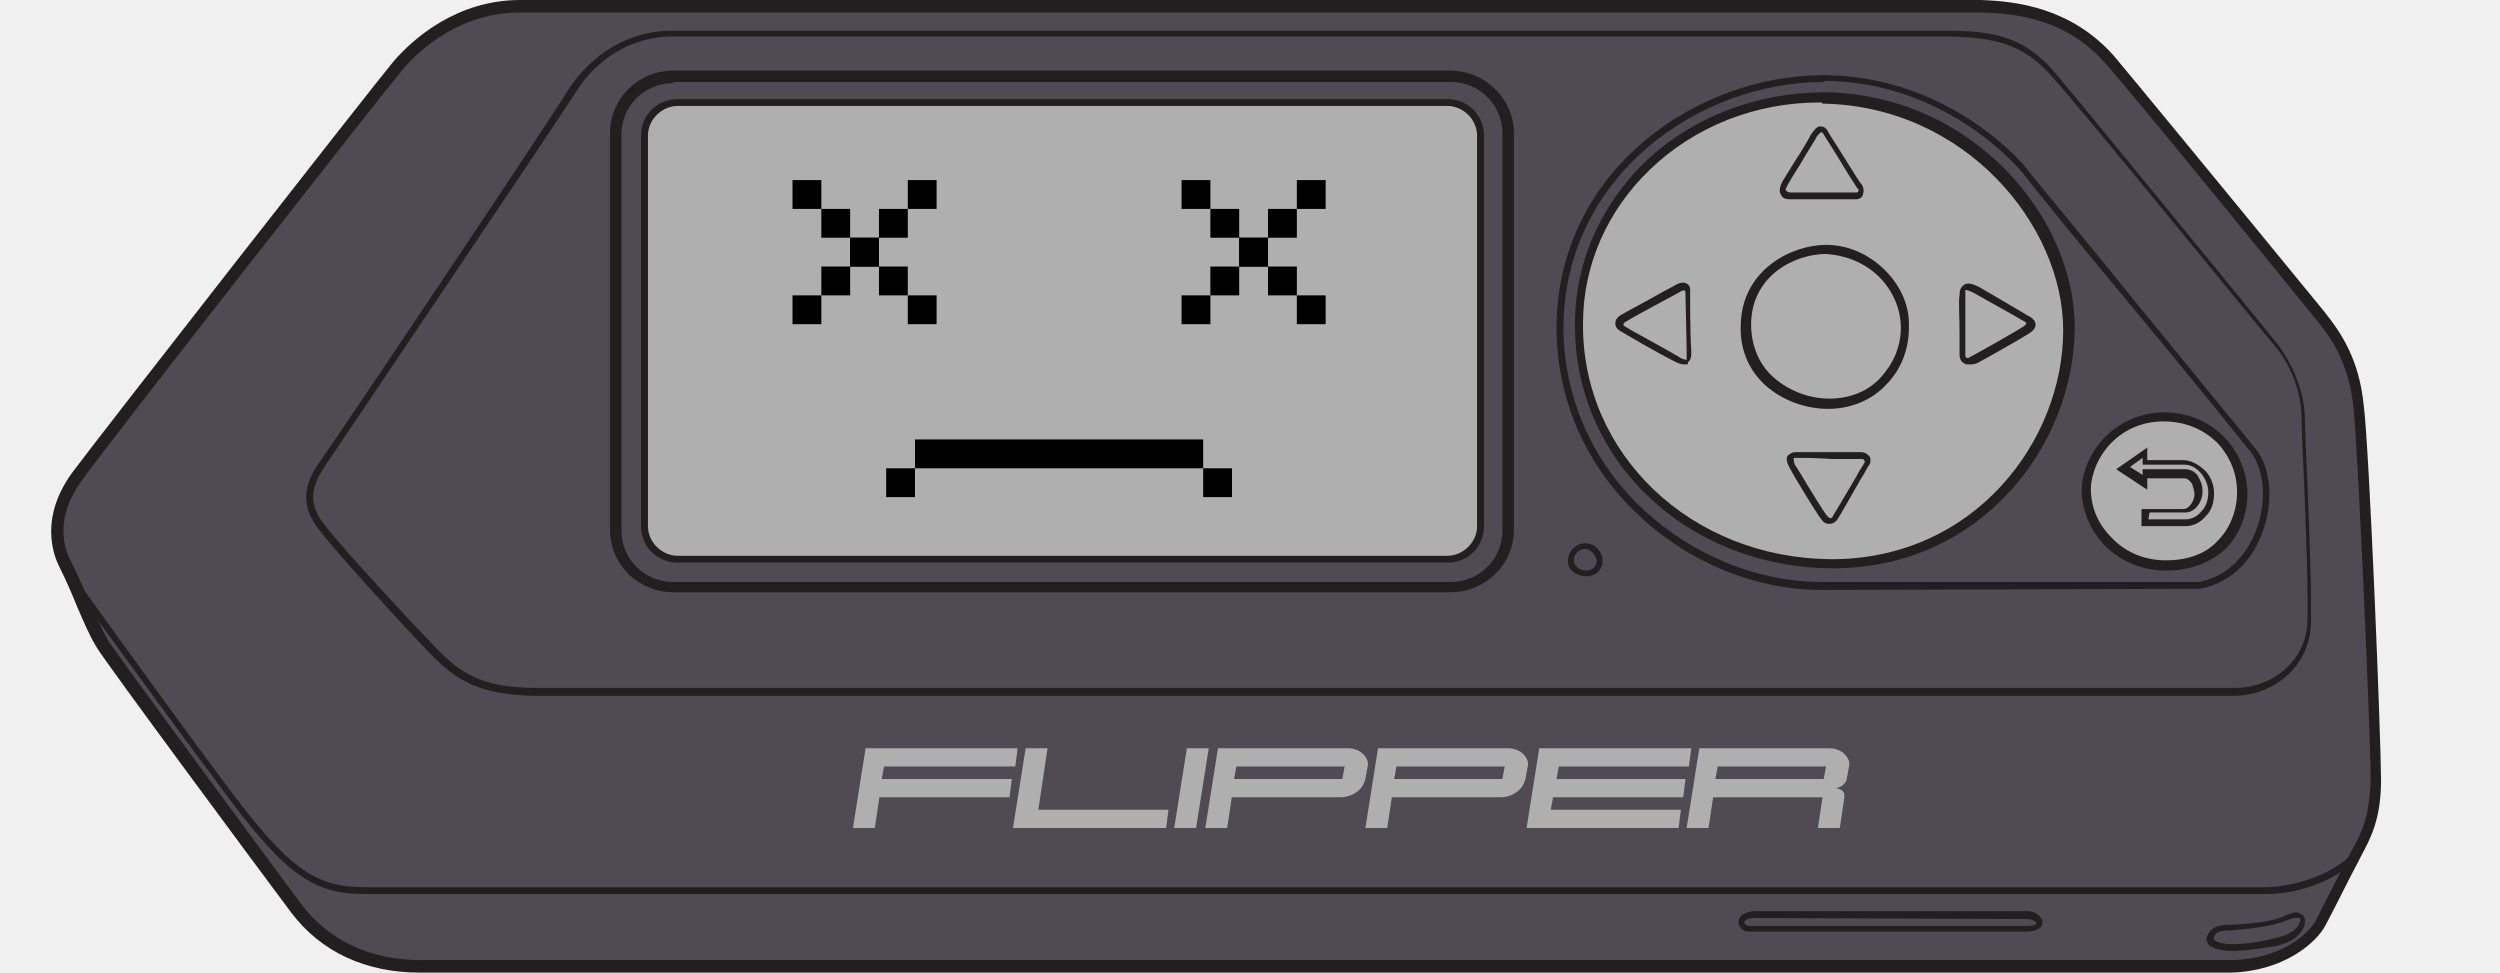
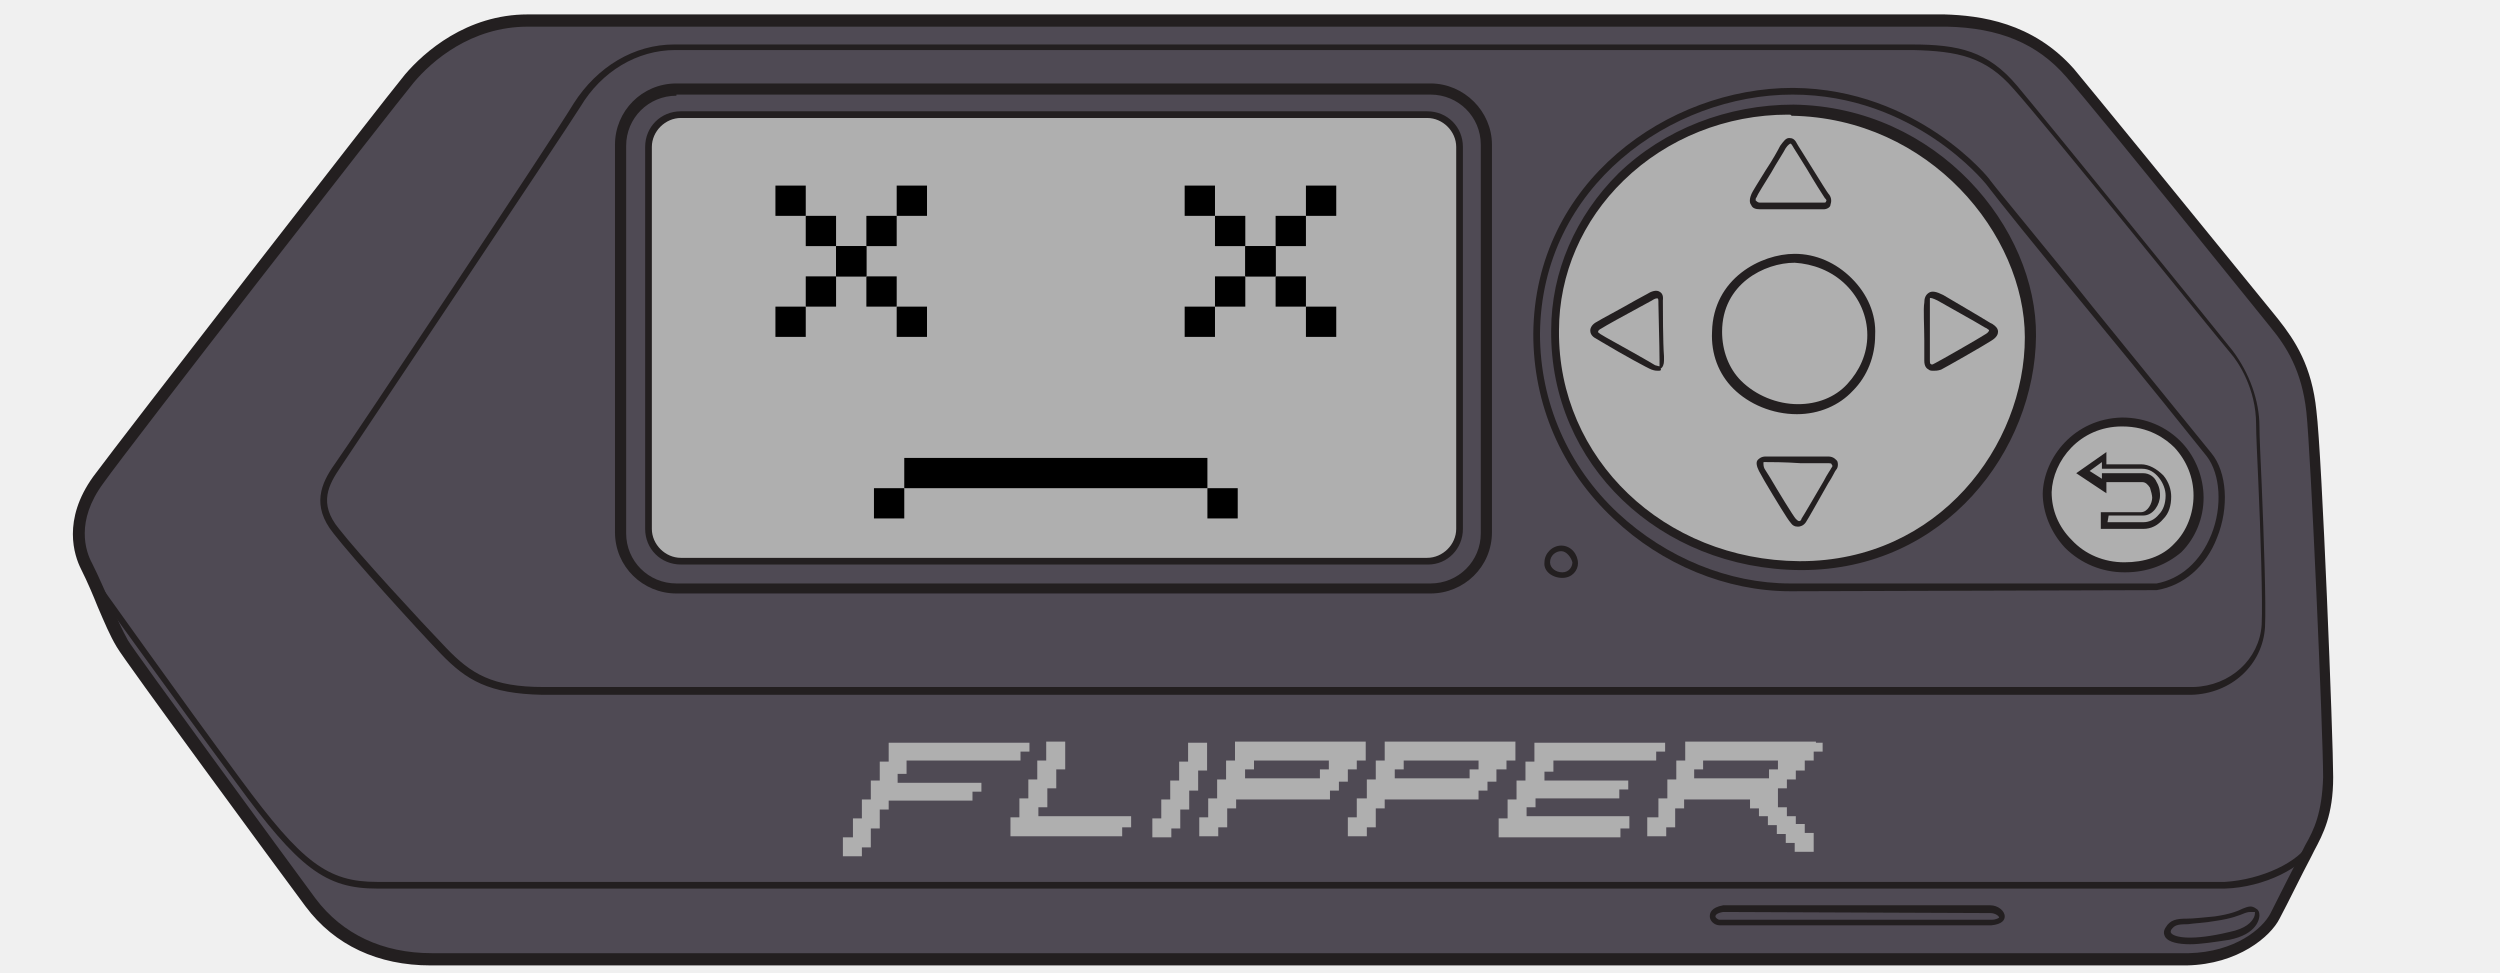
<svg xmlns="http://www.w3.org/2000/svg" width="347" height="135" viewBox="0 0 347 135" fill="none">
-   <path d="M72.354 0.948H274.864C281.097 1.106 287.491 2.529 292.605 8.377C297.72 14.226 319.617 41.1 321.855 43.945C324.093 46.791 326.49 50.427 327.13 56.434C327.769 62.441 329.527 102.751 329.527 108.284C329.527 114.133 327.769 116.504 326.49 119.191C325.212 121.562 323.294 125.514 322.015 127.886C320.736 130.257 316.421 133.893 309.548 134.051H58.449C51.096 134.051 45.023 131.363 41.027 125.989C37.031 120.772 15.134 90.895 14.175 89.314C12.576 86.785 11.298 82.833 9.06 78.407C7.622 75.561 6.982 71.135 10.658 66.076C14.494 61.018 51.895 12.962 55.252 9.168C58.609 5.216 64.363 0.79 72.354 0.948Z" fill="#4F4A54" />
-   <path d="M58.289 135C50.777 135 44.544 132.155 40.388 126.622C36.712 121.721 14.335 91.528 13.376 89.789C12.417 88.208 11.618 86.311 10.659 84.098C10.02 82.518 9.22 80.621 8.261 78.724C7.302 76.827 5.544 71.768 10.02 65.603C14.015 60.228 51.576 12.172 54.613 8.536C57.33 5.375 63.404 0 72.195 0H72.355H274.864C279.979 0.158 287.491 1.107 293.405 7.746C296.442 11.382 306.352 23.396 322.015 42.523L322.655 43.314C325.052 46.317 327.45 49.953 328.089 56.276C328.888 62.599 330.487 102.91 330.487 108.285C330.487 113.659 329.048 116.347 327.769 118.718C327.61 119.034 327.45 119.35 327.29 119.666C326.011 122.037 324.093 125.989 322.815 128.361C321.536 130.89 316.901 134.842 309.548 135H58.449H58.289ZM72.195 1.739C64.043 1.739 58.449 6.639 55.892 9.643C52.855 13.279 15.294 61.177 11.458 66.552C7.462 71.926 8.901 76.194 9.86 77.933C10.819 79.83 11.618 81.727 12.417 83.466C13.376 85.679 14.175 87.418 14.974 88.841C15.774 90.263 37.831 120.141 41.827 125.515C45.663 130.574 51.416 133.261 58.449 133.261H309.868C316.421 133.103 320.417 129.783 321.536 127.57C322.815 125.041 324.733 121.247 326.011 118.876C326.171 118.56 326.331 118.244 326.491 117.927C327.769 115.714 328.888 113.343 329.048 108.285C329.048 102.119 327.29 62.283 326.651 56.434C326.011 50.586 323.774 47.108 321.536 44.42L320.897 43.63C301.237 19.444 294.524 11.382 292.286 8.852C288.131 4.11 282.696 1.897 275.184 1.739H72.674C72.355 1.739 72.195 1.739 72.195 1.739Z" fill="#231F20" />
-   <path d="M50.617 124.091C43.265 124.091 39.429 121.246 30.478 109.073C21.847 97.534 9.859 80.935 9.699 80.777L10.499 80.303C10.659 80.461 22.486 97.059 31.117 108.599C39.908 120.455 43.584 123.143 50.617 123.143H314.982C320.257 122.826 325.691 120.297 327.13 117.452L327.929 117.926C326.331 121.088 320.576 123.933 314.982 124.091H50.617Z" fill="#231F20" />
-   <path d="M270.389 4.583C276.782 4.583 280.938 5.374 285.094 10.274C289.249 15.175 313.864 45.368 315.942 47.897C318.02 50.427 319.778 54.221 319.778 58.331C319.778 62.441 320.737 81.726 320.417 86.785C320.097 92.001 315.782 95.795 310.188 95.954H74.113C66.601 95.795 63.404 93.898 59.888 90.263C56.371 86.469 47.261 76.826 44.544 73.348C41.507 69.554 42.945 66.709 44.703 64.021C46.781 61.492 76.351 17.388 79.228 12.804C81.945 8.377 87.059 4.583 93.293 4.583H270.389Z" fill="#4F4A54" />
-   <path d="M74.272 96.585C66.6 96.427 63.404 94.53 59.727 90.736C56.051 86.942 47.1 77.141 44.383 73.663C41.187 69.711 42.625 66.55 44.543 63.862C46.621 61.017 76.19 16.913 78.748 12.645C82.104 7.428 87.379 4.266 93.133 4.266H270.229C276.942 4.266 281.097 5.215 285.253 10.115C289.409 15.016 314.343 45.525 316.101 47.738C318.499 50.9 319.937 54.852 319.937 58.488C319.937 59.91 320.097 63.072 320.257 66.708C320.576 74.296 320.896 83.622 320.736 86.942C320.417 92.317 315.941 96.427 310.187 96.585H74.272ZM93.293 5.057C87.858 5.057 82.743 8.06 79.707 13.119C76.99 17.387 47.26 61.491 45.342 64.337C43.744 66.708 42.146 69.395 45.182 73.031C47.9 76.509 56.85 86.152 60.527 89.945C64.043 93.581 67.08 95.478 74.432 95.478H310.507C315.781 95.32 319.937 91.526 320.257 86.626C320.417 83.306 320.097 73.505 319.777 66.392C319.617 62.756 319.458 59.594 319.458 58.172C319.458 53.113 316.9 49.319 315.781 48.054C313.863 45.841 289.089 15.332 284.774 10.589C280.778 6.005 276.782 5.215 270.389 5.057H93.293Z" fill="#231F20" />
-   <path d="M312.746 62.596C316.742 67.655 314.024 79.985 305.233 81.408H252.808C234.747 81.25 216.366 66.548 216.526 45.524C216.685 24.499 235.066 11.062 253.287 11.062C269.91 11.22 280.14 22.602 281.099 24.025C284.135 27.977 309.229 58.17 312.746 62.596Z" fill="#4F4A54" />
-   <path d="M252.808 81.884C243.697 81.884 234.427 78.09 227.554 71.609C220.042 64.653 216.046 55.327 216.046 45.367C216.206 23.711 235.386 10.432 253.127 10.432H253.287C271.029 10.59 281.418 23.394 281.418 23.552C282.856 25.449 289.41 33.195 296.123 41.574C303.475 50.584 311.147 59.911 313.065 62.282C315.303 64.969 315.622 70.028 313.864 74.296C312.266 78.406 309.069 81.094 305.233 81.726L252.808 81.884ZM253.127 11.38C235.865 11.38 217.165 24.343 217.005 45.367C217.005 55.01 221.001 64.179 228.193 70.818C235.066 77.141 244.017 80.777 252.808 80.777H305.233C308.59 80.145 311.467 77.774 313.065 73.822C314.663 69.87 314.344 65.285 312.426 62.756C310.508 60.385 302.996 51.058 295.483 42.048C288.611 33.828 282.217 25.924 280.779 24.027C280.619 23.869 270.549 11.38 253.287 11.222C253.127 11.38 253.127 11.38 253.127 11.38Z" fill="#231F20" />
-   <path d="M243.218 126.939H281.418C282.856 126.939 284.295 128.678 281.578 128.836H242.738C241.619 128.836 240.66 127.413 243.218 126.939Z" fill="#4F4A54" />
-   <path d="M242.738 129.309C241.939 129.309 241.299 128.676 241.299 128.044C241.299 127.57 241.459 126.78 243.217 126.463H281.418C282.536 126.463 283.495 127.254 283.495 128.044C283.495 128.518 283.176 129.151 281.577 129.309H242.738ZM243.217 127.412C242.258 127.57 242.098 127.886 242.098 128.044C242.098 128.202 242.418 128.518 242.738 128.518H281.577C282.377 128.518 282.696 128.202 282.696 128.202C282.696 128.044 282.217 127.57 281.418 127.57L243.217 127.412Z" fill="#231F20" />
-   <path d="M319.298 127.094C319.777 127.252 319.777 129.782 315.462 130.73C308.908 132.311 305.872 131.204 306.831 129.624C307.79 128.043 308.908 128.991 313.544 128.201C318.179 127.41 318.179 126.462 319.298 127.094Z" fill="#4F4A54" />
-   <path d="M310.028 131.996C308.27 131.996 306.991 131.68 306.511 131.047C306.192 130.573 306.192 130.099 306.511 129.625C307.151 128.518 308.11 128.36 309.548 128.36C310.507 128.36 311.786 128.202 313.544 128.044C315.782 127.728 316.901 127.253 317.54 126.937C318.339 126.621 318.819 126.463 319.458 126.937C319.778 127.095 319.938 127.411 319.938 127.886C319.938 128.36 319.618 130.573 315.622 131.363C313.544 131.68 311.466 131.996 310.028 131.996ZM318.659 127.411C318.499 127.411 318.339 127.411 317.86 127.57C317.061 127.886 315.942 128.36 313.704 128.676C311.946 128.992 310.667 128.992 309.708 129.15C308.11 129.15 307.79 129.308 307.311 129.941C307.151 130.257 307.311 130.415 307.311 130.415C307.79 131.047 310.348 131.522 315.622 130.257C318.02 129.783 318.819 128.834 319.138 128.202C319.298 127.886 319.298 127.57 319.298 127.411C318.979 127.411 318.819 127.411 318.659 127.411Z" fill="#231F20" />
-   <path d="M253.127 13.594C272.626 13.91 287.171 29.876 287.171 45.842C287.011 62.598 273.585 78.406 254.086 78.406C234.586 78.248 218.922 63.863 219.082 45.051C219.242 27.03 235.065 13.277 253.127 13.594Z" fill="#AFAFAF" />
-   <path d="M254.405 78.88H254.246C234.106 78.722 218.443 63.863 218.603 44.893C218.603 36.515 222.119 28.611 228.193 22.604C234.746 16.281 243.856 12.803 253.287 12.803C273.905 13.119 288.13 30.35 287.971 45.684C287.811 61.808 275.024 78.88 254.405 78.88ZM252.487 14.226C243.696 14.226 235.225 17.545 228.992 23.552C223.078 29.243 219.721 36.831 219.721 44.893C219.562 63.072 234.746 77.457 254.086 77.616H254.246C274.065 77.616 286.372 61.175 286.372 45.842C286.372 31.298 272.786 14.7 252.967 14.384C252.967 14.226 252.807 14.226 252.487 14.226Z" fill="#231F20" />
-   <path d="M300.118 57.703C306.991 57.703 311.147 63.235 311.147 68.294C311.147 73.195 307.63 78.411 300.598 78.411C293.885 78.253 289.569 72.878 289.569 67.82C289.729 62.761 294.044 57.861 300.118 57.703Z" fill="#AFAFAF" />
-   <path d="M300.758 79.2H300.598C297.401 79.2 294.364 77.935 292.127 75.722C290.049 73.509 288.93 70.664 288.93 67.976C289.09 62.918 293.405 57.385 300.278 57.227C303.635 57.227 306.672 58.491 308.909 60.863C310.827 62.918 311.946 65.763 311.946 68.609C311.946 71.454 310.827 74.299 308.749 76.354C306.672 78.093 303.954 79.2 300.758 79.2ZM300.278 58.491C294.205 58.491 290.369 63.392 290.209 67.818C290.209 70.347 291.168 72.719 293.086 74.616C295.004 76.671 297.721 77.777 300.598 77.777C303.475 77.777 306.032 76.987 307.79 75.09C309.549 73.351 310.508 70.822 310.508 68.292C310.508 65.763 309.549 63.392 307.79 61.495C306.512 60.23 304.114 58.491 300.278 58.491Z" fill="#231F20" />
-   <path d="M253.926 72.717C253.446 72.717 253.127 72.559 252.807 72.085C252.487 71.768 250.729 68.923 249.131 66.236L248.332 64.813C248.012 64.18 247.852 63.548 248.172 63.232C248.332 63.074 248.651 62.758 249.291 62.758C249.93 62.758 252.168 62.758 254.245 62.758C256.004 62.758 257.762 62.758 258.241 62.758C259.04 62.758 259.36 63.232 259.52 63.39C259.68 63.706 259.68 64.339 259.36 64.655C259.2 64.813 258.881 65.603 258.241 66.552C256.803 69.081 255.364 71.61 255.045 72.085C254.725 72.559 254.245 72.717 253.926 72.717ZM249.131 63.548C248.971 63.548 248.971 63.548 248.971 63.706C248.971 63.864 248.971 64.18 249.131 64.497L249.93 65.761C251.049 67.658 253.286 71.294 253.606 71.61C253.766 71.768 253.926 71.926 254.086 71.926C254.245 71.926 254.405 71.768 254.405 71.61C254.725 71.136 256.483 68.132 257.602 66.236C258.081 65.287 258.561 64.655 258.721 64.339C258.881 64.18 258.881 64.022 258.721 63.864C258.721 63.706 258.401 63.706 258.241 63.706C257.762 63.706 256.163 63.706 254.245 63.706C252.008 63.548 249.93 63.548 249.131 63.548Z" fill="#231F20" />
-   <path d="M233.946 50.584C233.627 50.584 233.467 50.584 232.987 50.426C232.508 50.268 228.992 48.371 225.795 46.474L224.996 46C224.356 45.684 224.197 45.21 224.197 44.894C224.197 44.419 224.516 43.945 225.156 43.629C225.635 43.313 228.672 41.732 230.59 40.625L232.348 39.677C232.828 39.361 233.627 39.044 234.106 39.361C234.746 39.677 234.586 40.467 234.586 40.625C234.586 41.574 234.586 46.632 234.746 48.529V49.162C234.746 49.636 234.586 50.11 234.266 50.268C234.426 50.584 234.106 50.584 233.946 50.584ZM233.787 40.309C233.627 40.309 233.467 40.309 232.987 40.625L231.229 41.574C229.151 42.68 226.274 44.261 225.795 44.577C225.475 44.735 225.315 44.894 225.315 45.052C225.315 45.21 225.475 45.21 225.635 45.368L226.434 45.842C228.192 46.79 232.987 49.478 233.467 49.794C233.946 49.952 234.106 49.952 234.106 49.952C234.106 49.952 234.106 49.794 234.106 49.636V49.004C234.106 47.107 233.946 42.048 233.946 41.1H234.426H233.946C233.946 40.467 233.946 40.309 233.787 40.309Z" fill="#231F20" />
-   <path d="M273.266 50.587C273.106 50.587 272.786 50.587 272.627 50.428C272.307 50.27 271.987 49.954 271.987 49.164C271.987 48.69 271.987 47.583 271.987 46.318C271.987 44.263 271.827 41.734 271.987 40.944C271.987 40.311 272.147 39.837 272.627 39.521C273.106 39.205 273.745 39.363 274.704 39.837C275.504 40.311 280.139 42.999 281.418 43.789L281.737 43.947C282.217 44.263 282.536 44.58 282.536 45.054C282.536 45.37 282.377 45.844 281.577 46.318C280.618 46.951 275.024 50.112 274.385 50.428C273.905 50.587 273.586 50.587 273.266 50.587ZM272.786 40.944C272.786 41.892 272.786 44.263 272.786 46.318C272.786 47.583 272.786 48.69 272.786 49.164C272.786 49.322 272.786 49.638 272.946 49.638C273.106 49.796 273.266 49.638 273.586 49.48C274.225 49.164 279.819 46.002 280.778 45.37C281.098 45.212 281.258 44.896 281.258 44.896C281.258 44.738 281.098 44.738 280.938 44.58L280.618 44.421C279.34 43.631 274.704 41.102 273.905 40.627C273.266 40.311 272.786 40.153 272.786 40.311C272.786 40.311 272.786 40.627 272.786 40.944Z" fill="#231F20" />
-   <path d="M257.602 27.662C257.123 27.662 251.209 27.662 249.291 27.662H248.492C247.852 27.662 247.373 27.504 247.213 27.03C247.053 26.872 246.893 26.398 247.213 25.607C247.373 25.133 248.332 23.71 249.291 22.13C250.25 20.707 251.049 19.284 251.369 18.652C251.848 18.019 252.168 17.545 252.647 17.545C253.127 17.545 253.447 17.703 253.766 18.336C253.926 18.652 254.885 20.074 255.844 21.655C256.963 23.394 258.082 25.291 258.401 25.607C258.721 26.081 258.721 26.556 258.561 27.03C258.561 27.346 258.082 27.662 257.602 27.662ZM248.492 26.714H249.291C252.967 26.714 257.283 26.714 257.602 26.714C257.762 26.714 257.922 26.714 257.922 26.556C258.082 26.398 257.922 26.239 257.762 26.081C257.442 25.607 256.324 23.868 255.205 21.971C254.246 20.391 253.287 18.968 253.127 18.652C252.967 18.336 252.807 18.336 252.807 18.336C252.807 18.336 252.488 18.494 252.168 18.968C251.848 19.6 250.889 21.023 250.09 22.446C249.131 24.026 248.172 25.449 248.012 25.923C247.852 26.081 247.852 26.239 247.852 26.398C248.172 26.714 248.332 26.714 248.492 26.714Z" fill="#231F20" />
-   <path d="M303.315 73.031H297.241V70.66H302.995C303.954 70.66 304.593 69.395 304.593 68.605C304.593 68.289 304.434 67.656 304.274 67.182C303.954 66.708 303.634 66.392 303.155 66.392H298.04V67.972L293.725 65.127L298.04 62.123V63.862H302.995C304.114 63.862 305.233 64.495 306.192 65.443C306.991 66.392 307.311 67.498 307.311 68.447C307.311 69.711 306.991 70.818 306.192 71.608C305.393 72.557 304.434 73.031 303.315 73.031ZM298.2 72.083H303.315C304.114 72.083 304.913 71.766 305.552 70.976C306.192 70.344 306.511 69.395 306.511 68.289C306.511 67.498 306.192 66.55 305.552 65.759C304.913 64.969 304.114 64.495 303.155 64.495H297.401V63.546L295.643 64.811L297.401 65.918V65.127H303.315C304.114 65.127 304.913 65.601 305.233 66.392C305.712 67.182 305.712 67.972 305.712 68.289C305.712 69.553 304.753 71.134 303.315 71.134H298.36L298.2 72.083Z" fill="#231F20" />
-   <path d="M220.041 75.719C221.16 75.719 222.119 76.826 222.119 77.775C222.119 78.565 221.479 79.671 220.201 79.513C218.922 79.355 217.963 78.723 217.963 77.616C217.963 76.668 218.762 75.719 220.041 75.719Z" fill="#4F4A54" />
-   <path d="M220.201 79.987C218.763 79.987 217.484 79.038 217.644 77.773C217.644 76.509 218.763 75.402 220.041 75.402C221.48 75.402 222.439 76.667 222.439 77.932C222.439 78.88 221.64 79.987 220.201 79.987ZM220.041 76.193C219.242 76.193 218.443 76.825 218.443 77.773C218.443 78.564 219.242 79.196 220.201 79.196C221.16 79.196 221.64 78.406 221.64 77.773C221.48 77.141 220.84 76.193 220.041 76.193Z" fill="#231F20" />
-   <path d="M253.766 56.751C250.25 56.751 246.893 55.328 244.655 53.115C242.578 51.06 241.459 48.215 241.619 45.053C241.778 37.465 248.651 33.988 253.446 33.988C256.483 33.988 259.36 35.252 261.598 37.465C263.835 39.679 265.114 42.524 264.954 45.528C264.954 48.531 263.835 51.377 261.758 53.432C259.84 55.487 256.963 56.751 253.766 56.751ZM253.446 35.252C249.131 35.252 243.057 38.256 243.057 45.053C243.057 47.741 244.016 50.27 245.774 52.009C247.852 54.064 250.889 55.328 253.926 55.328C256.643 55.328 259.2 54.38 260.958 52.483C262.717 50.586 263.835 48.215 263.835 45.528C263.835 42.84 262.717 40.311 260.799 38.414C258.721 36.359 256.004 35.41 253.446 35.252Z" fill="#231F20" />
-   <path d="M201.341 81.41H93.453C89.137 81.41 85.461 77.933 85.461 73.506V18.495C85.461 14.226 88.977 10.591 93.453 10.591H201.341C205.656 10.591 209.332 14.068 209.332 18.495V73.506C209.332 77.933 205.816 81.41 201.341 81.41Z" fill="#4F4A54" />
-   <path d="M201.34 82.202H93.452C88.657 82.202 84.662 78.408 84.662 73.508V18.496C84.662 13.754 88.498 9.802 93.452 9.802H201.34C206.135 9.802 210.131 13.754 210.131 18.496V73.508C210.131 78.408 206.135 82.202 201.34 82.202ZM93.452 11.54C89.457 11.54 86.26 14.702 86.26 18.654V73.666C86.26 77.618 89.457 80.779 93.452 80.779H201.34C205.336 80.779 208.533 77.618 208.533 73.666V18.496C208.533 14.544 205.336 11.382 201.34 11.382H93.452V11.54Z" fill="#231F20" />
-   <path d="M201.021 77.62H94.092C91.535 77.62 89.457 75.565 89.457 73.036V18.815C89.457 16.285 91.535 14.23 94.092 14.23H200.861C203.419 14.23 205.497 16.285 205.497 18.815V73.036C205.656 75.565 203.579 77.62 201.021 77.62Z" fill="#AFAFAF" />
-   <rect x="122.001" y="32.997" width="4" height="4" transform="rotate(90 122.001 32.9968)" fill="black" />
-   <rect x="114.001" y="24.997" width="4" height="4" transform="rotate(90 114.001 24.9968)" fill="black" />
-   <rect x="126.001" y="36.997" width="4" height="4" transform="rotate(90 126.001 36.9968)" fill="black" />
-   <rect x="122.001" y="28.997" width="4" height="4" fill="black" />
-   <rect x="127.001" y="60.997" width="40" height="4" fill="black" />
-   <rect x="123.001" y="64.997" width="4" height="4" fill="black" />
-   <rect x="167.001" y="64.997" width="4" height="4" fill="black" />
-   <rect x="114.001" y="36.997" width="4" height="4" fill="black" />
-   <rect x="126.001" y="24.997" width="4" height="4" fill="black" />
-   <rect x="118.001" y="32.997" width="4" height="4" fill="black" />
-   <rect x="130.001" y="40.997" width="4" height="4" transform="rotate(90 130.001 40.9968)" fill="black" />
-   <rect x="114.001" y="40.997" width="4" height="4" transform="rotate(90 114.001 40.9968)" fill="black" />
-   <rect x="118.001" y="28.997" width="4" height="4" transform="rotate(90 118.001 28.9968)" fill="black" />
-   <rect x="176.001" y="32.997" width="4" height="4" transform="rotate(90 176.001 32.9968)" fill="black" />
-   <rect x="168.001" y="24.997" width="4" height="4" transform="rotate(90 168.001 24.9968)" fill="black" />
-   <rect x="180.001" y="36.997" width="4" height="4" transform="rotate(90 180.001 36.9968)" fill="black" />
-   <rect x="176.001" y="28.997" width="4" height="4" fill="black" />
-   <rect x="168.001" y="36.997" width="4" height="4" fill="black" />
-   <rect x="180.001" y="24.997" width="4" height="4" fill="black" />
-   <rect x="172.001" y="32.997" width="4" height="4" fill="black" />
-   <rect x="184.001" y="40.997" width="4" height="4" transform="rotate(90 184.001 40.9968)" fill="black" />
-   <rect x="168.001" y="40.997" width="4" height="4" transform="rotate(90 168.001 40.9968)" fill="black" />
-   <rect x="172.001" y="28.997" width="4" height="4" transform="rotate(90 172.001 28.9968)" fill="black" />
-   <path d="M201.021 78.093H94.092C91.215 78.093 88.978 75.88 88.978 73.034V18.813C88.978 15.968 91.215 13.755 94.092 13.755H200.861C203.738 13.755 205.976 15.968 205.976 18.813V73.034C205.976 75.88 203.738 78.093 201.021 78.093ZM94.092 14.703C91.855 14.703 89.936 16.6 89.936 18.813V73.034C89.936 75.248 91.855 77.145 94.092 77.145H200.861C203.099 77.145 205.017 75.248 205.017 73.034V18.813C205.017 16.6 203.099 14.703 200.861 14.703H94.092Z" fill="#231F20" />
-   <path d="M122.063 110.656L121.424 114.924H118.387L120.145 103.859H141.243L140.923 106.388H122.702L122.383 108.127H140.444L140.124 110.656H122.063Z" fill="#AFAFAF" />
-   <path d="M145.398 103.859L144.12 112.395H162.181L161.861 114.924H140.603L142.362 103.859H145.398Z" fill="#AFAFAF" />
-   <path d="M167.775 103.859L166.017 114.924H162.98L164.739 103.859H167.775Z" fill="#AFAFAF" />
-   <path d="M170.972 110.656L170.332 114.924H167.296L169.054 103.859H187.115C187.914 103.859 188.713 104.175 189.193 104.649C189.672 105.124 189.992 105.756 189.832 106.388L189.512 108.127C189.353 108.759 189.033 109.392 188.394 109.866C187.754 110.34 186.955 110.656 186.156 110.656H170.972ZM171.611 106.388L171.291 108.127H186.316L186.635 106.388H171.611Z" fill="#AFAFAF" />
-   <path d="M193.189 110.656L192.55 114.924H189.513L191.271 103.859H209.333C210.132 103.859 210.931 104.175 211.41 104.649C211.89 105.124 212.21 105.756 212.05 106.388L211.73 108.127C211.57 108.759 211.251 109.392 210.611 109.866C209.972 110.34 209.173 110.656 208.374 110.656H193.189ZM193.829 106.388L193.509 108.127H208.533L208.853 106.388H193.829Z" fill="#AFAFAF" />
-   <path d="M233.307 112.395L232.987 114.924H211.889L213.647 103.859H234.746L234.426 106.388H216.365L216.045 108.127H233.946L233.627 110.656H215.565L215.246 112.395H233.307Z" fill="#AFAFAF" />
-   <path d="M237.783 110.656L237.144 114.924H234.107L235.865 103.859H253.926C254.726 103.859 255.525 104.175 256.004 104.649C256.484 105.124 256.803 105.756 256.644 106.388L256.324 108.127C256.324 108.443 256.004 108.759 255.685 109.076C255.365 109.234 255.045 109.392 254.726 109.392C255.045 109.392 255.365 109.55 255.685 109.708C256.004 110.024 256.004 110.182 256.004 110.656L255.365 114.924H252.328L252.967 110.656H237.783ZM253.127 108.127L253.447 106.388H238.422L238.103 108.127H253.127Z" fill="#AFAFAF" />
+   <g clip-path="url(#clip0_1592_9359)">
+     <path d="M73.42 2.927H269.884C275.931 3.082 282.133 4.473 287.095 10.192C292.057 15.911 313.301 42.187 315.472 44.969C317.643 47.752 319.968 51.307 320.589 57.18C321.209 63.054 322.915 102.468 322.915 107.878C322.915 113.597 321.209 115.916 319.968 118.543C318.728 120.862 316.867 124.726 315.627 127.044C314.386 129.363 310.2 132.918 303.532 133.073H59.93C52.797 133.073 46.905 130.445 43.028 125.19C39.152 120.089 17.908 90.876 16.978 89.33C15.427 86.857 14.187 82.993 12.016 78.665C10.62 75.883 10 71.555 13.566 66.609C17.288 61.663 53.572 14.674 56.829 10.965C60.085 7.101 65.667 2.773 73.42 2.927Z" fill="#4F4A54" />
+     <path d="M59.775 134C52.487 134 46.44 131.218 42.408 125.808C38.842 121.016 17.133 91.494 16.203 89.794C15.272 88.248 14.497 86.393 13.566 84.23C12.946 82.684 12.171 80.829 11.241 78.974C10.31 77.119 8.604 72.173 12.946 66.145C16.823 60.89 53.262 13.902 56.208 10.347C58.844 7.255 64.737 2 73.265 2H73.42H269.883C274.845 2.155 282.133 3.082 287.871 9.574C290.817 13.129 300.431 24.876 315.627 43.578L316.247 44.351C318.573 47.288 320.899 50.843 321.519 57.026C322.294 63.208 323.845 102.623 323.845 107.878C323.845 113.133 322.449 115.761 321.209 118.08C321.054 118.389 320.899 118.698 320.744 119.007C319.503 121.326 317.642 125.19 316.402 127.508C315.161 129.981 310.665 133.845 303.532 134H59.93H59.775ZM73.265 3.7C65.357 3.7 59.93 8.492 57.449 11.429C54.503 14.984 18.063 61.817 14.342 67.073C10.465 72.328 11.861 76.501 12.791 78.201C13.722 80.056 14.497 81.911 15.272 83.611C16.203 85.775 16.978 87.475 17.753 88.867C18.528 90.258 39.927 119.471 43.803 124.726C47.525 129.672 53.107 132.3 59.93 132.3H303.842C310.2 132.145 314.076 128.899 315.161 126.735C316.402 124.262 318.263 120.553 319.503 118.234C319.658 117.925 319.813 117.616 319.968 117.307C321.209 115.143 322.294 112.824 322.449 107.878C322.449 101.85 320.744 62.899 320.123 57.18C319.503 51.461 317.332 48.061 315.161 45.433L314.541 44.66C295.469 21.012 288.956 13.129 286.785 10.656C282.754 6.019 277.482 3.855 270.194 3.7H73.73C73.42 3.7 73.265 3.7 73.265 3.7Z" fill="#231F20" />
+     <path d="M52.332 123.335C45.199 123.335 41.477 120.553 32.794 108.651C24.421 97.368 12.791 81.138 12.636 80.984L13.411 80.52C13.566 80.675 25.041 96.904 33.414 108.187C41.943 119.78 45.509 122.408 52.332 122.408H308.804C313.921 122.098 319.193 119.625 320.589 116.843L321.364 117.307C319.813 120.398 314.231 123.18 308.804 123.335H52.332Z" fill="#231F20" />
+     <path d="M265.542 6.482C271.744 6.482 275.776 7.255 279.807 12.047C283.839 16.838 307.719 46.361 309.734 48.834C311.75 51.307 313.456 55.016 313.456 59.035C313.456 63.054 314.386 81.911 314.076 86.857C313.766 91.958 309.579 95.667 304.152 95.822H75.126C67.838 95.667 64.737 93.813 61.325 90.258C57.914 86.548 49.076 77.119 46.44 73.719C43.493 70.009 44.889 67.227 46.595 64.6C48.61 62.126 77.297 19.002 80.088 14.52C82.724 10.192 87.686 6.482 93.733 6.482H265.542Z" fill="#4F4A54" />
+     <path d="M75.281 96.44C67.838 96.286 64.737 94.431 61.17 90.721C57.604 87.012 48.92 77.429 46.285 74.028C43.183 70.164 44.579 67.073 46.44 64.445C48.455 61.663 77.142 18.539 79.623 14.365C82.879 9.265 87.996 6.173 93.578 6.173H265.387C271.899 6.173 275.931 7.101 279.962 11.892C283.994 16.684 308.184 46.515 309.889 48.679C312.215 51.77 313.611 55.635 313.611 59.19C313.611 60.581 313.766 63.672 313.921 67.227C314.231 74.646 314.541 83.766 314.386 87.012C314.076 92.267 309.734 96.286 304.152 96.44H75.281ZM93.733 6.946C88.461 6.946 83.499 9.883 80.553 14.829C77.917 19.002 49.076 62.127 47.215 64.909C45.664 67.227 44.114 69.855 47.06 73.41C49.696 76.81 58.379 86.239 61.946 89.948C65.357 93.504 68.303 95.358 75.436 95.358H304.462C309.579 95.204 313.611 91.494 313.921 86.703C314.076 83.457 313.766 73.874 313.456 66.918C313.301 63.363 313.146 60.272 313.146 58.881C313.146 53.934 310.665 50.225 309.579 48.988C307.719 46.824 283.684 16.993 279.497 12.356C275.621 7.874 271.744 7.101 265.542 6.946H93.733Z" fill="#231F20" />
+     <path d="M306.633 63.208C310.51 68.154 307.874 80.211 299.345 81.602H248.485C230.963 81.447 213.131 67.073 213.286 46.515C213.441 25.958 231.273 12.82 248.95 12.82C265.077 12.974 275 24.103 275.931 25.494C278.877 29.358 303.222 58.88 306.633 63.208Z" fill="#4F4A54" />
+     <path d="M248.485 82.066C239.646 82.066 230.653 78.356 223.985 72.019C216.697 65.218 212.821 56.098 212.821 46.361C212.976 25.185 231.583 12.201 248.795 12.201H248.95C266.162 12.356 276.241 24.876 276.241 25.03C277.637 26.885 283.994 34.459 290.507 42.651C297.64 51.461 305.083 60.581 306.943 62.899C309.114 65.527 309.424 70.473 307.719 74.646C306.168 78.665 303.067 81.293 299.345 81.911L248.485 82.066ZM248.795 13.129C232.048 13.129 213.906 25.803 213.751 46.361C213.751 55.789 217.628 64.754 224.605 71.246C231.273 77.429 239.957 80.984 248.485 80.984H299.345C302.602 80.365 305.393 78.047 306.943 74.183C308.494 70.319 308.184 65.836 306.323 63.363C304.462 61.044 297.174 51.925 289.886 43.115C283.219 35.077 277.016 27.349 275.621 25.494C275.466 25.34 265.697 13.129 248.795 13.129Z" fill="#231F20" />
+     <path d="M239.181 126.117H276.241C277.637 126.117 279.032 127.817 276.396 127.972H238.716C237.631 127.972 236.7 126.581 239.181 126.117Z" fill="#4F4A54" />
+     <path d="M238.716 128.436C237.941 128.436 237.32 127.817 237.32 127.199C237.32 126.735 237.476 125.962 239.181 125.653H276.241C277.326 125.653 278.257 126.426 278.257 127.199C278.257 127.663 277.947 128.281 276.396 128.436H238.716ZM239.181 126.581C238.251 126.735 238.096 127.044 238.096 127.199C238.096 127.354 238.406 127.663 238.716 127.663H276.396C277.171 127.663 277.481 127.354 277.481 127.354C277.481 127.199 277.016 126.735 276.241 126.735L239.181 126.581Z" fill="#231F20" />
+     <path d="M312.991 126.272C313.456 126.426 313.456 128.899 309.269 129.827C302.912 131.372 299.965 130.29 300.896 128.745C301.826 127.199 302.912 128.126 307.408 127.354C311.905 126.581 311.905 125.653 312.991 126.272Z" fill="#4F4A54" />
+     <path d="M303.997 131.063C302.291 131.063 301.051 130.754 300.586 130.136C300.276 129.672 300.276 129.208 300.586 128.745C301.206 127.663 302.136 127.508 303.532 127.508C304.462 127.508 305.703 127.354 307.408 127.199C309.579 126.89 310.665 126.426 311.285 126.117C312.06 125.808 312.525 125.653 313.146 126.117C313.456 126.272 313.611 126.581 313.611 127.045C313.611 127.508 313.301 129.672 309.424 130.445C307.408 130.754 305.393 131.063 303.997 131.063ZM312.37 126.581C312.215 126.581 312.06 126.581 311.595 126.735C310.82 127.045 309.734 127.508 307.563 127.817C305.858 128.126 304.617 128.126 303.687 128.281C302.136 128.281 301.826 128.436 301.361 129.054C301.206 129.363 301.361 129.518 301.361 129.518C301.826 130.136 304.307 130.6 309.424 129.363C311.75 128.899 312.525 127.972 312.836 127.354C312.991 127.045 312.991 126.735 312.991 126.581C312.681 126.581 312.525 126.581 312.37 126.581Z" fill="#231F20" />
+     <path d="M248.795 15.293C267.713 15.602 281.823 31.213 281.823 46.824C281.668 63.209 268.643 78.665 249.725 78.665C230.808 78.511 215.612 64.445 215.767 46.052C215.922 28.431 231.273 14.984 248.795 15.293Z" fill="#AFAFAF" />
+     <path d="M250.036 79.129H249.88C230.343 78.974 215.147 64.445 215.302 45.897C215.302 37.705 218.713 29.977 224.605 24.103C230.963 17.921 239.801 14.52 248.95 14.52C268.953 14.829 282.754 31.677 282.598 46.67C282.443 62.436 270.038 79.129 250.036 79.129ZM248.175 15.911C239.646 15.911 231.428 19.157 225.381 25.031C219.643 30.595 216.387 38.014 216.387 45.897C216.232 63.672 230.963 77.738 249.725 77.892H249.88C269.108 77.892 281.048 61.817 281.048 46.825C281.048 32.604 267.868 16.375 248.64 16.066C248.64 15.911 248.485 15.911 248.175 15.911Z" fill="#231F20" />
+     <path d="M294.383 58.417C301.051 58.417 305.082 63.827 305.082 68.773C305.082 73.564 301.671 78.665 294.848 78.665C288.336 78.51 284.149 73.255 284.149 68.309C284.304 63.363 288.491 58.571 294.383 58.417Z" fill="#AFAFAF" />
+     <path d="M295.003 79.438H294.848C291.747 79.438 288.801 78.201 286.63 76.037C284.614 73.874 283.529 71.091 283.529 68.464C283.684 63.517 287.871 58.108 294.538 57.953C297.795 57.953 300.741 59.19 302.912 61.508C304.772 63.517 305.858 66.3 305.858 69.082C305.858 71.864 304.772 74.646 302.757 76.656C300.741 78.356 298.105 79.438 295.003 79.438ZM294.538 59.19C288.646 59.19 284.924 63.981 284.769 68.309C284.769 70.782 285.7 73.101 287.56 74.956C289.421 76.965 292.057 78.047 294.848 78.047C297.64 78.047 300.12 77.274 301.826 75.419C303.532 73.719 304.462 71.246 304.462 68.773C304.462 66.3 303.532 63.981 301.826 62.126C300.586 60.89 298.26 59.19 294.538 59.19Z" fill="#231F20" />
+     <path d="M249.57 73.101C249.105 73.101 248.795 72.946 248.485 72.483C248.175 72.173 246.469 69.391 244.919 66.763L244.143 65.372C243.833 64.754 243.678 64.136 243.988 63.827C244.143 63.672 244.453 63.363 245.074 63.363C245.694 63.363 247.865 63.363 249.881 63.363C251.586 63.363 253.292 63.363 253.757 63.363C254.532 63.363 254.842 63.827 254.998 63.981C255.153 64.29 255.153 64.909 254.842 65.218C254.687 65.372 254.377 66.145 253.757 67.073C252.361 69.546 250.966 72.019 250.656 72.483C250.346 72.946 249.881 73.101 249.57 73.101ZM244.919 64.136C244.763 64.136 244.763 64.136 244.763 64.29C244.763 64.445 244.763 64.754 244.919 65.063L245.694 66.3C246.779 68.155 248.95 71.71 249.26 72.019C249.415 72.173 249.57 72.328 249.725 72.328C249.881 72.328 250.036 72.173 250.036 72.019C250.346 71.555 252.051 68.618 253.137 66.763C253.602 65.836 254.067 65.218 254.222 64.909C254.377 64.754 254.377 64.6 254.222 64.445C254.222 64.29 253.912 64.29 253.757 64.29C253.292 64.29 251.741 64.29 249.881 64.29C247.71 64.136 245.694 64.136 244.919 64.136Z" fill="#231F20" />
+     <path d="M230.188 51.461C229.878 51.461 229.722 51.461 229.257 51.307C228.792 51.152 225.381 49.297 222.279 47.443L221.504 46.979C220.884 46.67 220.729 46.206 220.729 45.897C220.729 45.433 221.039 44.97 221.659 44.66C222.124 44.351 225.071 42.806 226.931 41.724L228.637 40.796C229.102 40.487 229.878 40.178 230.343 40.487C230.963 40.796 230.808 41.569 230.808 41.724C230.808 42.651 230.808 47.597 230.963 49.452V50.07C230.963 50.534 230.808 50.998 230.498 51.152C230.653 51.461 230.343 51.461 230.188 51.461ZM230.033 41.415C229.878 41.415 229.722 41.415 229.257 41.724L227.552 42.651C225.536 43.733 222.745 45.279 222.279 45.588C221.969 45.742 221.814 45.897 221.814 46.052C221.814 46.206 221.969 46.206 222.124 46.361L222.9 46.824C224.605 47.752 229.257 50.38 229.722 50.689C230.188 50.843 230.343 50.843 230.343 50.843C230.343 50.843 230.343 50.689 230.343 50.534V49.916C230.343 48.061 230.188 43.115 230.188 42.187H230.653H230.188C230.188 41.569 230.188 41.415 230.033 41.415Z" fill="#231F20" />
+     <path d="M268.333 51.462C268.178 51.462 267.868 51.462 267.713 51.307C267.402 51.152 267.092 50.843 267.092 50.07C267.092 49.607 267.092 48.525 267.092 47.288C267.092 45.279 266.937 42.806 267.092 42.033C267.092 41.415 267.247 40.951 267.713 40.642C268.178 40.333 268.798 40.487 269.728 40.951C270.504 41.415 275 44.042 276.241 44.815L276.551 44.97C277.016 45.279 277.326 45.588 277.326 46.052C277.326 46.361 277.171 46.825 276.396 47.288C275.466 47.906 270.039 50.998 269.418 51.307C268.953 51.462 268.643 51.462 268.333 51.462ZM267.868 42.033C267.868 42.96 267.868 45.279 267.868 47.288C267.868 48.525 267.868 49.607 267.868 50.07C267.868 50.225 267.868 50.534 268.023 50.534C268.178 50.689 268.333 50.534 268.643 50.38C269.263 50.07 274.69 46.979 275.621 46.361C275.931 46.206 276.086 45.897 276.086 45.897C276.086 45.742 275.931 45.742 275.776 45.588L275.466 45.433C274.225 44.66 269.728 42.188 268.953 41.724C268.333 41.415 267.868 41.26 267.868 41.415C267.868 41.415 267.868 41.724 267.868 42.033Z" fill="#231F20" />
+     <path d="M253.137 29.049C252.672 29.049 246.934 29.049 245.074 29.049H244.298C243.678 29.049 243.213 28.895 243.058 28.431C242.903 28.276 242.748 27.813 243.058 27.04C243.213 26.576 244.143 25.185 245.074 23.639C246.004 22.248 246.779 20.857 247.089 20.239C247.555 19.621 247.865 19.157 248.33 19.157C248.795 19.157 249.105 19.311 249.415 19.93C249.57 20.239 250.501 21.63 251.431 23.176C252.517 24.876 253.602 26.731 253.912 27.04C254.222 27.504 254.222 27.967 254.067 28.431C254.067 28.74 253.602 29.049 253.137 29.049ZM244.298 28.122H245.074C248.64 28.122 252.827 28.122 253.137 28.122C253.292 28.122 253.447 28.122 253.447 27.967C253.602 27.813 253.447 27.658 253.292 27.504C252.982 27.04 251.896 25.34 250.811 23.485C249.881 21.939 248.95 20.548 248.795 20.239C248.64 19.93 248.485 19.93 248.485 19.93C248.485 19.93 248.175 20.084 247.865 20.548C247.555 21.166 246.624 22.557 245.849 23.949C244.919 25.494 243.988 26.885 243.833 27.349C243.678 27.504 243.678 27.658 243.678 27.813C243.988 28.122 244.143 28.122 244.298 28.122Z" fill="#231F20" />
+     <path d="M297.484 73.41H291.592V71.091H297.174C298.105 71.091 298.725 69.855 298.725 69.082C298.725 68.773 298.57 68.154 298.415 67.691C298.105 67.227 297.795 66.918 297.329 66.918H292.367V68.464L288.181 65.681L292.367 62.745V64.445H297.174C298.26 64.445 299.345 65.063 300.276 65.99C301.051 66.918 301.361 68 301.361 68.927C301.361 70.164 301.051 71.246 300.276 72.019C299.5 72.946 298.57 73.41 297.484 73.41ZM292.522 72.482H297.484C298.26 72.482 299.035 72.173 299.655 71.4C300.276 70.782 300.586 69.855 300.586 68.773C300.586 68 300.276 67.073 299.655 66.3C299.035 65.527 298.26 65.063 297.329 65.063H291.747V64.136L290.042 65.372L291.747 66.454V65.681H297.484C298.26 65.681 299.035 66.145 299.345 66.918C299.81 67.691 299.81 68.464 299.81 68.773C299.81 70.009 298.88 71.555 297.484 71.555H292.678L292.522 72.482Z" fill="#231F20" />
+     <path d="M216.697 76.037C217.783 76.037 218.713 77.119 218.713 78.047C218.713 78.82 218.093 79.901 216.852 79.747C215.612 79.592 214.681 78.974 214.681 77.892C214.681 76.965 215.457 76.037 216.697 76.037Z" fill="#4F4A54" />
+     <path d="M216.852 80.211C215.457 80.211 214.216 79.283 214.371 78.047C214.371 76.81 215.457 75.728 216.697 75.728C218.093 75.728 219.023 76.965 219.023 78.201C219.023 79.129 218.248 80.211 216.852 80.211ZM216.697 76.501C215.922 76.501 215.147 77.119 215.147 78.047C215.147 78.82 215.922 79.438 216.852 79.438C217.783 79.438 218.248 78.665 218.248 78.047C218.093 77.428 217.473 76.501 216.697 76.501Z" fill="#231F20" />
+     <path d="M249.415 57.489C246.004 57.489 242.748 56.098 240.577 53.934C238.561 51.925 237.476 49.143 237.631 46.052C237.786 38.632 244.453 35.232 249.105 35.232C252.051 35.232 254.842 36.468 257.013 38.632C259.184 40.796 260.425 43.578 260.27 46.515C260.27 49.452 259.184 52.234 257.168 54.244C255.308 56.253 252.517 57.489 249.415 57.489ZM249.105 36.468C244.919 36.468 239.026 39.405 239.026 46.052C239.026 48.679 239.957 51.152 241.662 52.852C243.678 54.862 246.624 56.098 249.57 56.098C252.206 56.098 254.687 55.171 256.393 53.316C258.099 51.461 259.184 49.143 259.184 46.515C259.184 43.888 258.099 41.415 256.238 39.56C254.222 37.55 251.586 36.623 249.105 36.468Z" fill="#231F20" />
+     <path d="M198.555 81.602H93.888C89.702 81.602 86.135 78.202 86.135 73.874V20.084C86.135 15.911 89.547 12.356 93.888 12.356H198.555C202.742 12.356 206.308 15.757 206.308 20.084V73.874C206.308 78.202 202.897 81.602 198.555 81.602Z" fill="#4F4A54" />
+     <path d="M198.555 82.375H93.888C89.237 82.375 85.36 78.665 85.36 73.874V20.084C85.36 15.447 89.082 11.583 93.888 11.583H198.555C203.207 11.583 207.083 15.447 207.083 20.084V73.874C207.083 78.665 203.207 82.375 198.555 82.375ZM93.888 13.284C90.012 13.284 86.911 16.375 86.911 20.239V74.028C86.911 77.892 90.012 80.984 93.888 80.984H198.555C202.432 80.984 205.533 77.892 205.533 74.028V20.084C205.533 16.22 202.432 13.129 198.555 13.129H93.888V13.284Z" fill="#231F20" />
+     <path d="M198.245 77.892H94.509C92.028 77.892 90.012 75.883 90.012 73.41V20.393C90.012 17.92 92.028 15.911 94.509 15.911H198.09C200.571 15.911 202.587 17.92 202.587 20.393V73.41C202.742 75.883 200.726 77.892 198.245 77.892Z" fill="#AFAFAF" />
+     <rect x="120.253" y="34.16" width="4.2" height="4.208" transform="rotate(90 120.253 34.1602)" fill="black" />
+     <rect x="111.838" y="25.76" width="4.2" height="4.208" transform="rotate(90 111.838 25.76)" fill="black" />
+     <rect x="124.461" y="38.36" width="4.2" height="4.208" transform="rotate(90 124.461 38.3601)" fill="black" />
+     <rect x="120.253" y="29.96" width="4.208" height="4.2" fill="black" />
+     <rect x="125.512" y="63.56" width="42.076" height="4.2" fill="black" />
+     <rect x="121.305" y="67.76" width="4.208" height="4.2" fill="black" />
+     <rect x="167.588" y="67.76" width="4.208" height="4.2" fill="black" />
+     <rect x="111.838" y="38.36" width="4.208" height="4.2" fill="black" />
+     <rect x="124.461" y="25.76" width="4.208" height="4.2" fill="black" />
+     <rect x="116.045" y="34.16" width="4.208" height="4.2" fill="black" />
+     <rect x="128.668" y="42.56" width="4.2" height="4.208" transform="rotate(90 128.668 42.5601)" fill="black" />
+     <rect x="111.838" y="42.56" width="4.2" height="4.208" transform="rotate(90 111.838 42.5601)" fill="black" />
+     <rect x="116.045" y="29.96" width="4.2" height="4.208" transform="rotate(90 116.045 29.96)" fill="black" />
+     <rect x="177.055" y="34.16" width="4.2" height="4.208" transform="rotate(90 177.055 34.1602)" fill="black" />
+     <rect x="168.64" y="25.76" width="4.2" height="4.208" transform="rotate(90 168.64 25.76)" fill="black" />
+     <rect x="181.263" y="38.36" width="4.2" height="4.208" transform="rotate(90 181.263 38.3601)" fill="black" />
+     <rect x="177.055" y="29.96" width="4.208" height="4.2" fill="black" />
+     <rect x="168.64" y="38.36" width="4.208" height="4.2" fill="black" />
+     <rect x="181.263" y="25.76" width="4.208" height="4.2" fill="black" />
+     <rect x="172.848" y="34.16" width="4.208" height="4.2" fill="black" />
+     <rect x="185.471" y="42.56" width="4.2" height="4.208" transform="rotate(90 185.471 42.5601)" fill="black" />
+     <rect x="168.64" y="42.56" width="4.2" height="4.208" transform="rotate(90 168.64 42.5601)" fill="black" />
+     <rect x="172.848" y="29.96" width="4.2" height="4.208" transform="rotate(90 172.848 29.96)" fill="black" />
+     <path d="M198.245 78.356H94.509C91.718 78.356 89.547 76.192 89.547 73.41V20.393C89.547 17.611 91.718 15.447 94.509 15.447H198.09C200.881 15.447 203.052 17.611 203.052 20.393V73.41C203.052 76.192 200.881 78.356 198.245 78.356ZM94.509 16.375C92.338 16.375 90.477 18.23 90.477 20.393V73.41C90.477 75.574 92.338 77.428 94.509 77.428H198.09C200.261 77.428 202.121 75.574 202.121 73.41V20.393C202.121 18.23 200.261 16.375 198.09 16.375H94.509Z" fill="#231F20" />
+     <path d="M154.518 113.288C151.106 113.288 147.54 113.288 144.128 113.288V112.052H145.369C145.369 111.433 145.369 110.042 145.369 109.424H146.609C146.609 108.806 146.609 107.415 146.609 106.796H147.85C147.85 105.714 147.85 104.014 147.85 102.932C147.23 102.932 145.834 102.932 145.214 102.932C145.214 103.55 145.214 104.941 145.214 105.56H143.973C143.973 106.178 143.973 107.569 143.973 108.187H142.733C142.733 108.806 142.733 110.197 142.733 110.815H141.492C141.492 111.433 141.492 112.824 141.492 113.443H140.252C140.252 114.061 140.252 115.452 140.252 116.07C145.369 116.07 150.641 116.07 155.758 116.07V114.834H156.999V113.288C156.533 113.288 155.293 113.288 154.518 113.288Z" fill="#AFAFAF" />
+     <path d="M166.302 108.187V106.951H167.543C167.543 105.869 167.543 104.169 167.543 103.087C166.922 103.087 165.527 103.087 164.907 103.087C164.907 103.705 164.907 105.096 164.907 105.714H163.666C163.666 106.333 163.666 107.724 163.666 108.342H162.426C162.426 108.96 162.426 110.351 162.426 110.97H161.185C161.185 111.588 161.185 112.979 161.185 113.597H159.945C159.945 114.215 159.945 115.607 159.945 116.225C160.565 116.225 161.961 116.225 162.581 116.225V114.988H163.821C163.821 114.37 163.821 112.979 163.821 112.361H165.062C165.062 111.742 165.062 110.351 165.062 109.733H166.302V108.187Z" fill="#AFAFAF" />
+     <path d="M207.859 106.796H209.099V105.56H210.34C210.34 104.941 210.34 103.55 210.34 102.932C204.292 102.932 198.245 102.932 192.198 102.932C192.198 103.55 192.198 104.941 192.198 105.56H190.957C190.957 106.178 190.957 107.569 190.957 108.187H189.717C189.717 108.806 189.717 110.197 189.717 110.815H188.321C188.321 111.433 188.321 112.824 188.321 113.443H187.081C187.081 114.061 187.081 115.452 187.081 116.07C187.701 116.07 189.096 116.07 189.717 116.07V114.834H190.957C190.957 114.215 190.957 112.824 190.957 112.206H192.198V110.97C196.539 110.97 200.881 110.97 205.223 110.97V109.733H206.463V108.497H207.704V106.796H207.859ZM205.223 106.796H203.982V108.033C200.571 108.033 197.004 108.033 193.593 108.033V106.796H194.834V105.56C198.245 105.56 201.811 105.56 205.223 105.56V106.796Z" fill="#AFAFAF" />
+     <path d="M187.081 106.796H188.321V105.56H189.562C189.562 104.941 189.562 103.55 189.562 102.932C183.514 102.932 177.467 102.932 171.419 102.932C171.419 103.55 171.419 104.941 171.419 105.56H170.179C170.179 106.178 170.179 107.569 170.179 108.187H168.938C168.938 108.806 168.938 110.197 168.938 110.815H167.698C167.698 111.433 167.698 112.824 167.698 113.443H166.457C166.457 114.061 166.457 115.452 166.457 116.07C167.078 116.07 168.473 116.07 169.093 116.07V114.834H170.334C170.334 114.215 170.334 112.824 170.334 112.206H171.574V110.97C175.916 110.97 180.258 110.97 184.6 110.97V109.733H185.84V108.497H187.081V106.796ZM184.444 106.796H183.204V108.033C179.793 108.033 176.226 108.033 172.815 108.033V106.796H174.055V105.56C177.467 105.56 181.033 105.56 184.444 105.56V106.796Z" fill="#AFAFAF" />
+     <path d="M229.878 105.56V104.323H231.118V103.087C225.071 103.087 219.023 103.087 212.976 103.087C212.976 103.705 212.976 105.096 212.976 105.714H211.735C211.735 106.333 211.735 107.724 211.735 108.342H210.495C210.495 108.96 210.495 110.351 210.495 110.97H209.254C209.254 111.588 209.254 112.979 209.254 113.597H208.014C208.014 114.215 208.014 115.607 208.014 116.225C213.596 116.225 219.333 116.225 224.916 116.225V114.988H226.156V113.288C221.504 113.288 216.542 113.288 211.89 113.288V112.052H213.131V110.815C217.007 110.815 220.884 110.815 224.76 110.815V109.578H226.001V108.342C222.124 108.342 218.248 108.342 214.371 108.342V107.105H215.612V105.56C220.419 105.56 225.226 105.56 229.878 105.56Z" fill="#AFAFAF" />
+     <path d="M141.647 105.56V104.323H142.888V103.087C136.375 103.087 129.863 103.087 123.35 103.087C123.35 103.705 123.35 105.096 123.35 105.714H122.11C122.11 106.333 122.11 107.724 122.11 108.342H120.869C120.869 108.96 120.869 110.351 120.869 110.97H119.629C119.629 111.588 119.629 112.979 119.629 113.597H118.388C118.388 114.215 118.388 115.607 118.388 116.225H116.993C116.993 116.843 116.993 118.234 116.993 118.852C117.613 118.852 119.008 118.852 119.629 118.852V117.616H120.869C120.869 116.998 120.869 115.607 120.869 114.988H122.11C122.11 114.37 122.11 112.979 122.11 112.361H123.35V111.124C127.227 111.124 131.103 111.124 134.98 111.124V109.888H136.22V108.651C132.344 108.651 128.467 108.651 124.591 108.651V107.415H125.831V105.56C131.258 105.56 136.53 105.56 141.647 105.56Z" fill="#AFAFAF" />
+     <path d="M252.051 102.932C246.004 102.932 239.957 102.932 233.909 102.932C233.909 103.55 233.909 104.941 233.909 105.56H232.669C232.669 106.178 232.669 107.569 232.669 108.187H231.428C231.428 108.806 231.428 110.197 231.428 110.815H230.188C230.188 111.433 230.188 112.824 230.188 113.443H228.637C228.637 114.061 228.637 115.452 228.637 116.07C229.257 116.07 230.653 116.07 231.273 116.07V114.834H232.514C232.514 114.215 232.514 112.824 232.514 112.206H233.754V110.97C236.7 110.97 239.801 110.97 242.903 110.97V112.206H244.143V113.288H245.384V114.525H246.624V115.761H247.865V116.998H249.105V118.234C249.725 118.234 251.121 118.234 251.741 118.234C251.741 117.616 251.741 116.225 251.741 115.607H250.501V114.37H249.26V113.288H248.02V112.052H246.779C246.779 111.433 246.779 110.042 246.779 109.424H248.02V108.187H249.26V106.951H250.501V105.56H251.741V104.323H252.982V103.087H252.051V102.932ZM246.779 106.796H245.539V108.033C242.127 108.033 238.561 108.033 235.15 108.033V106.796H236.39V105.56C239.801 105.56 243.368 105.56 246.779 105.56V106.796Z" fill="#AFAFAF" />
+   </g>
+   <defs>
+     <clipPath id="clip0_1592_9359">
+       <rect width="314" height="132" fill="white" transform="translate(10 2)" />
+     </clipPath>
+   </defs>
</svg>
